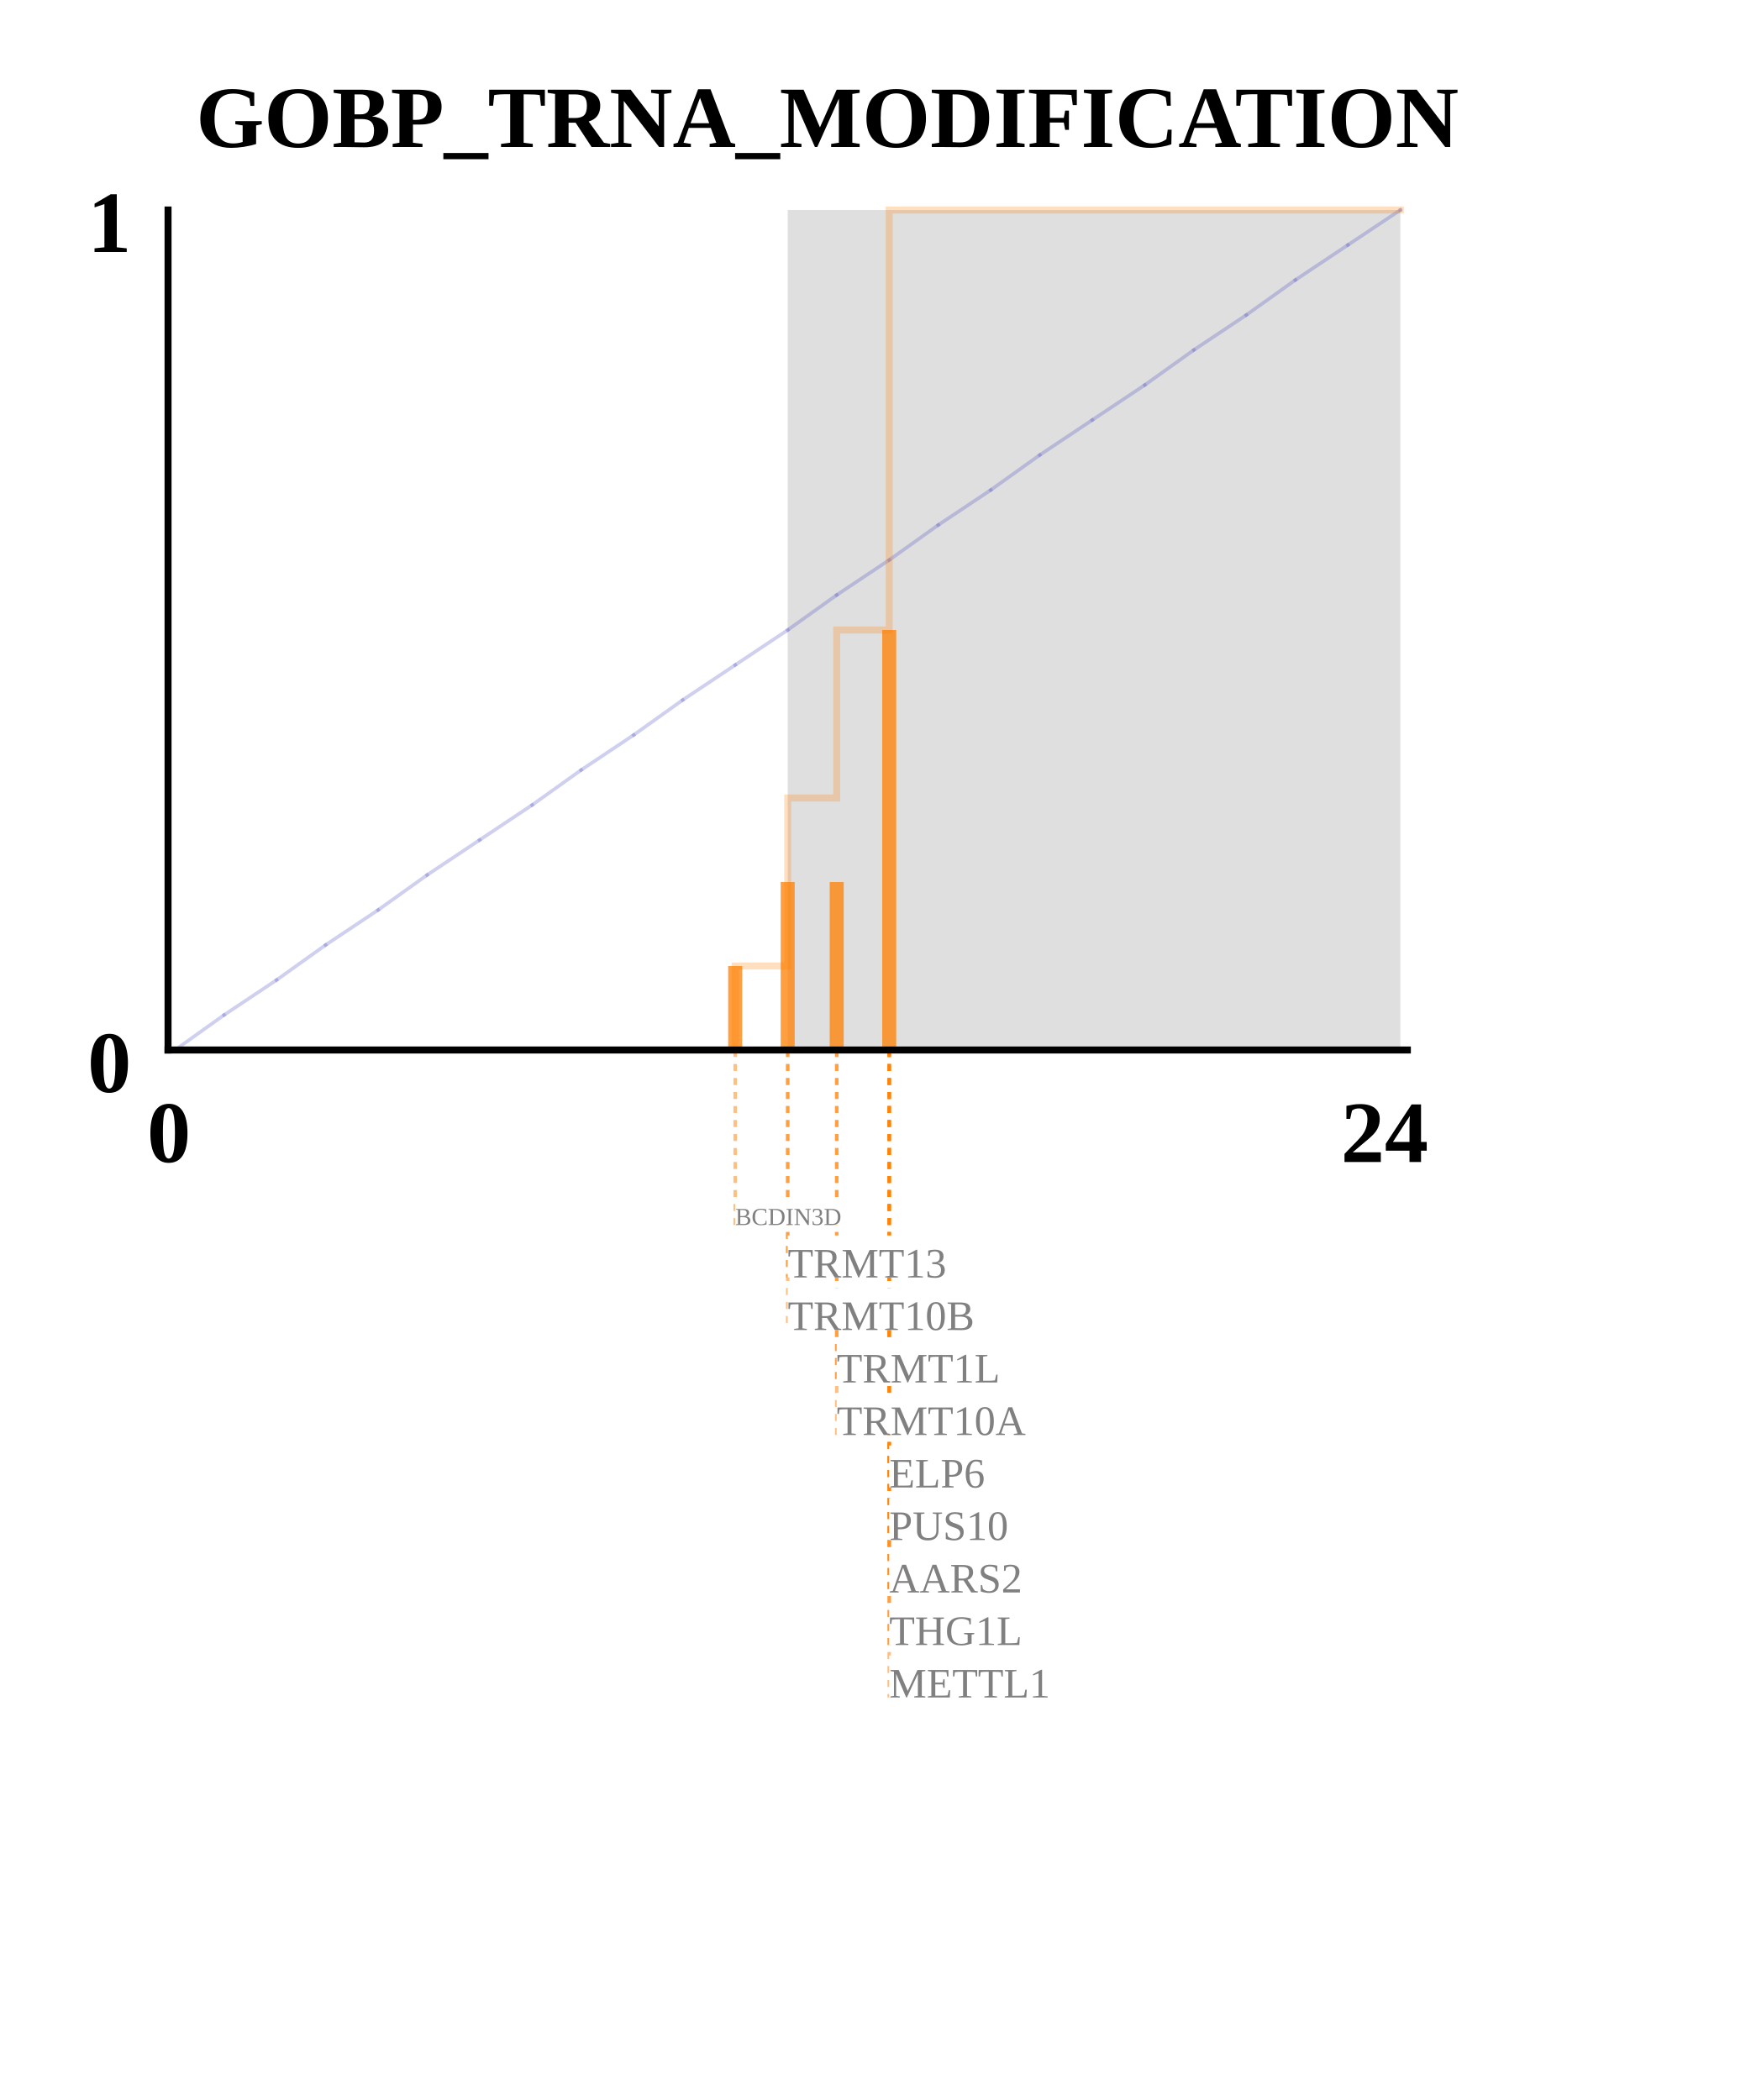
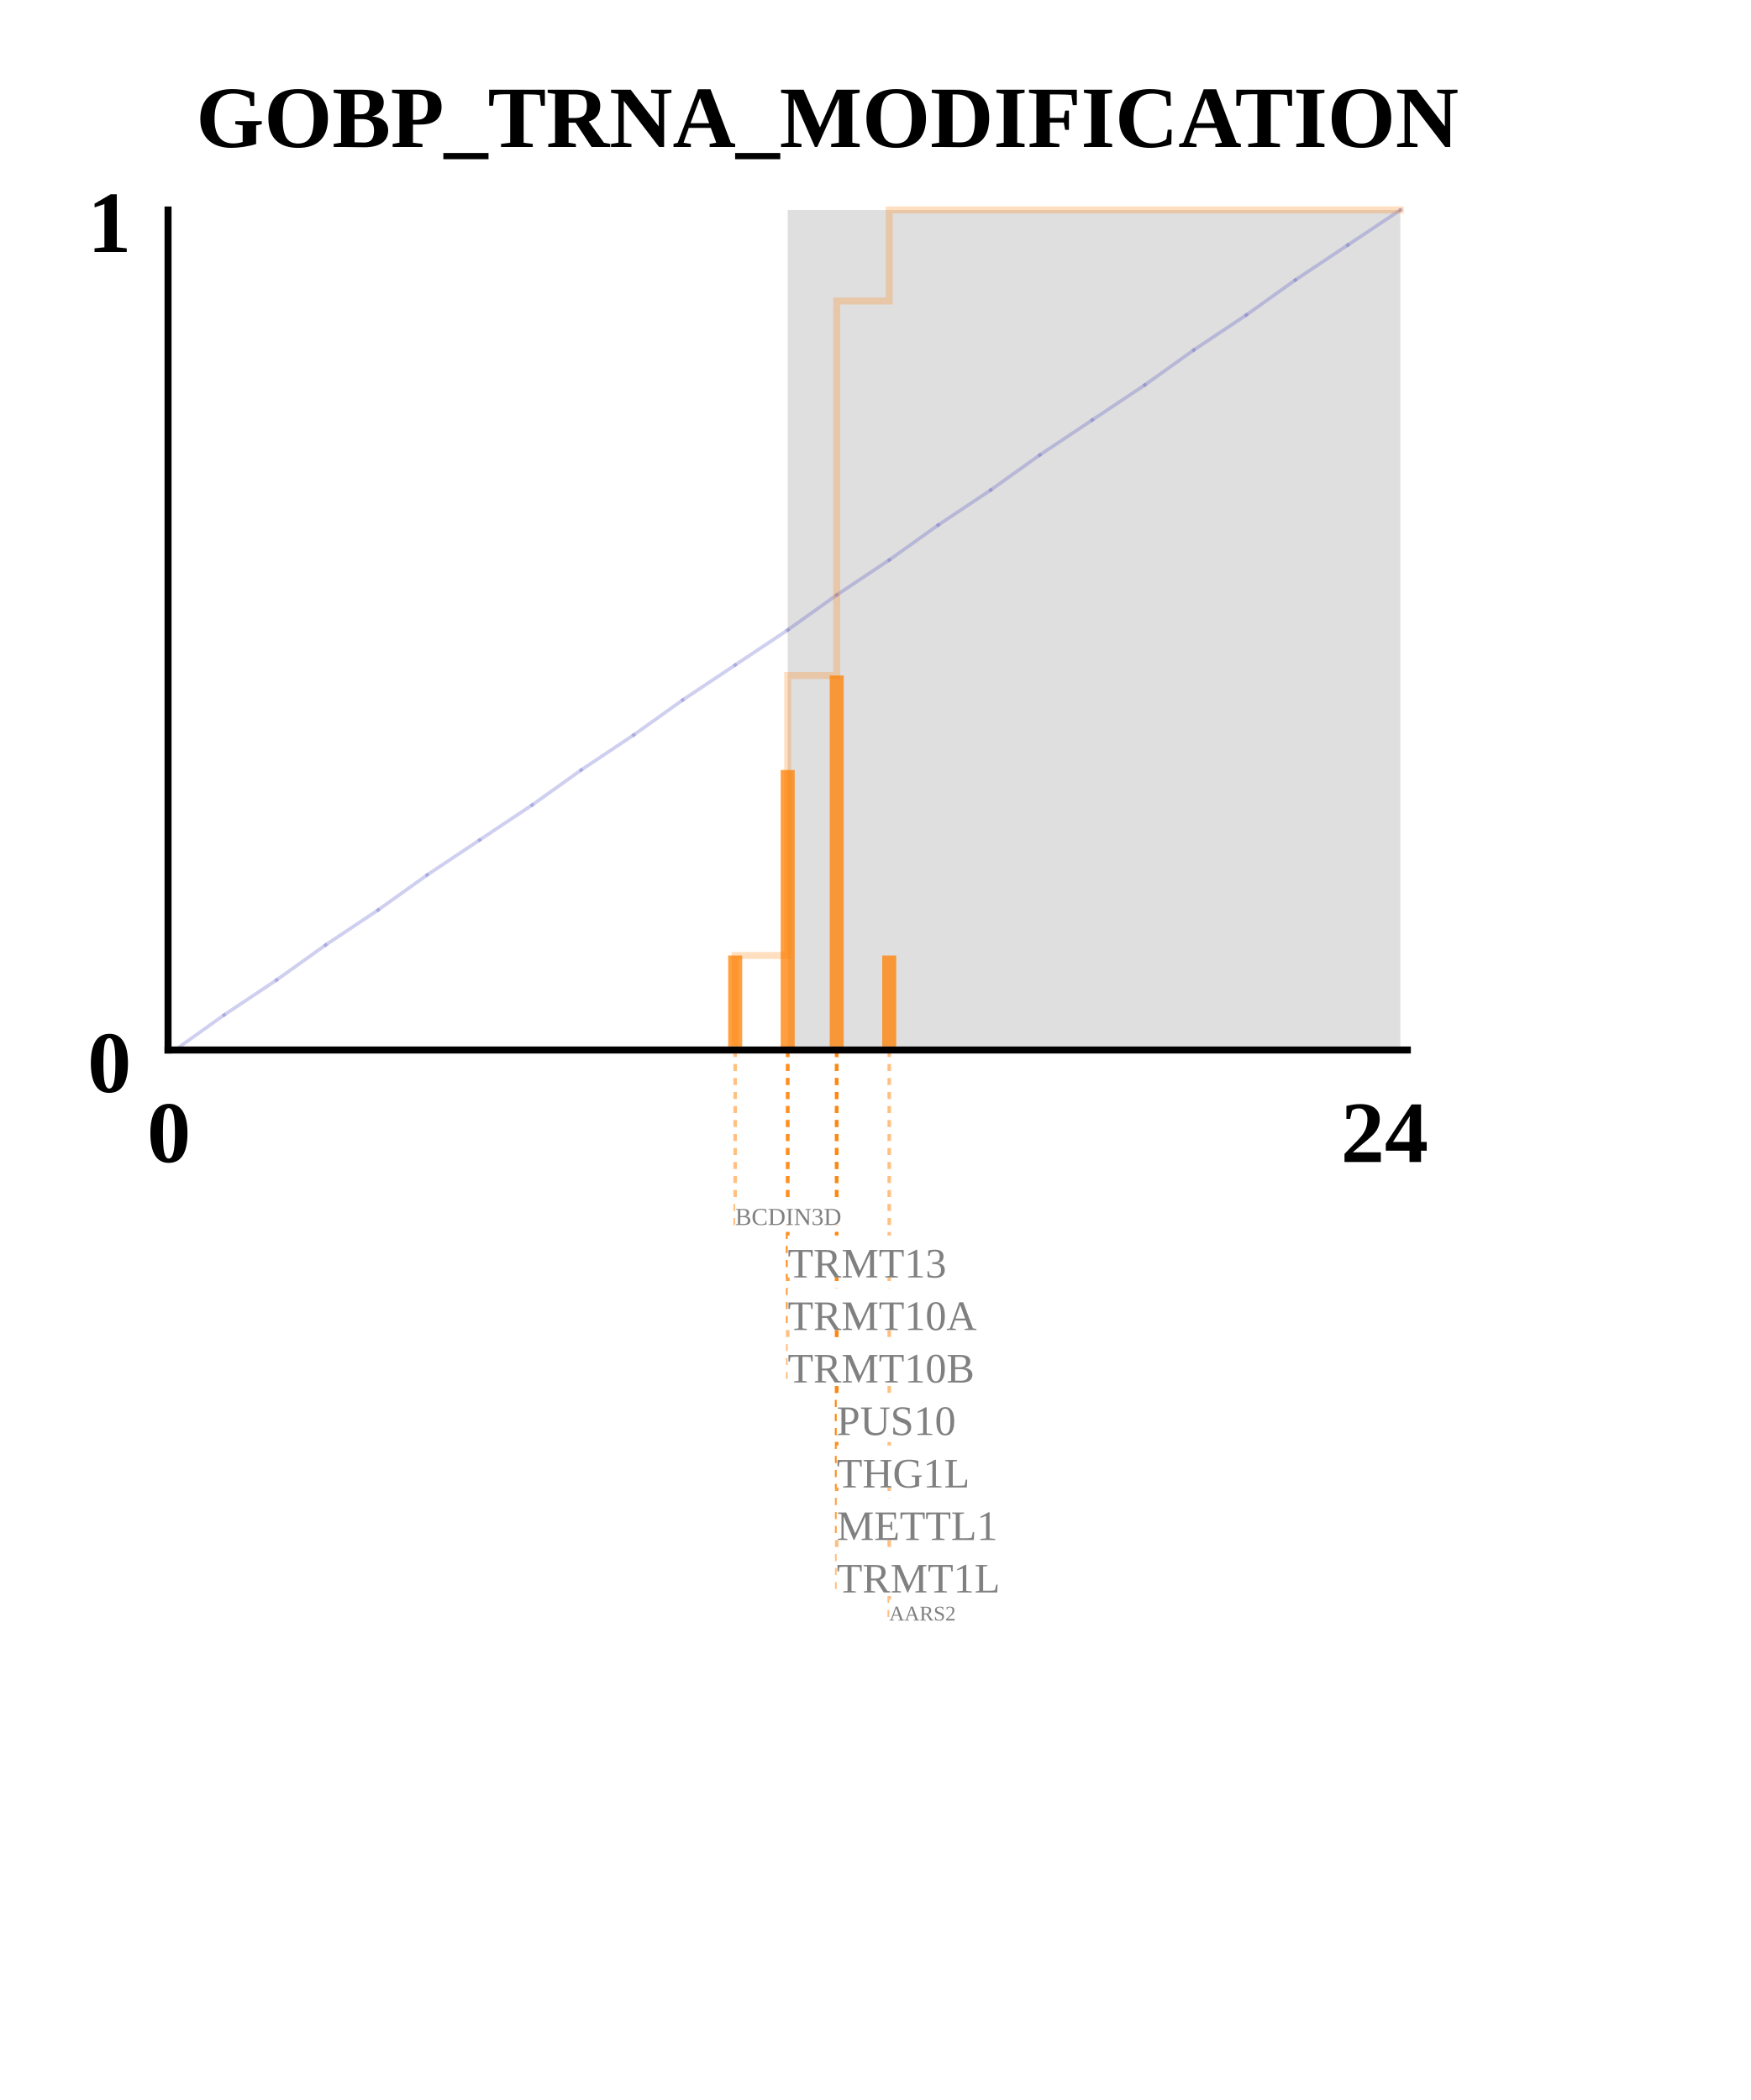
<svg xmlns="http://www.w3.org/2000/svg" height="158.75mm" version="1.1" viewBox="0 0 500 600" width="132.292mm" x="0mm" y="0mm">
  <rect height="1200" style="fill:rgb(255,255,255);stroke:none;" width="1000" x="0" y="0" />
  <rect height="240" style="fill:rgb(191,191,191);fill-opacity:0.498;stroke:none;" width="175" x="225" y="60" />
  <line style="fill:none;stroke:rgb(63,63,191);stroke-opacity:0.247;stroke-miterlimit:10;stroke-linecap:square;" x1="50" x2="50" y1="300" y2="300" />
  <line style="fill:none;stroke:rgb(63,63,191);stroke-opacity:0.247;stroke-miterlimit:10;stroke-linecap:square;" x1="50" x2="64" y1="300" y2="290" />
  <line style="fill:none;stroke:rgb(63,63,191);stroke-opacity:0.247;stroke-miterlimit:10;stroke-linecap:square;" x1="64" x2="79" y1="290" y2="280" />
  <line style="fill:none;stroke:rgb(63,63,191);stroke-opacity:0.247;stroke-miterlimit:10;stroke-linecap:square;" x1="79" x2="93" y1="280" y2="270" />
  <line style="fill:none;stroke:rgb(63,63,191);stroke-opacity:0.247;stroke-miterlimit:10;stroke-linecap:square;" x1="93" x2="108" y1="270" y2="260" />
  <line style="fill:none;stroke:rgb(63,63,191);stroke-opacity:0.247;stroke-miterlimit:10;stroke-linecap:square;" x1="108" x2="122" y1="260" y2="250" />
  <line style="fill:none;stroke:rgb(63,63,191);stroke-opacity:0.247;stroke-miterlimit:10;stroke-linecap:square;" x1="122" x2="137" y1="250" y2="240" />
  <line style="fill:none;stroke:rgb(63,63,191);stroke-opacity:0.247;stroke-miterlimit:10;stroke-linecap:square;" x1="137" x2="152" y1="240" y2="230" />
  <line style="fill:none;stroke:rgb(63,63,191);stroke-opacity:0.247;stroke-miterlimit:10;stroke-linecap:square;" x1="152" x2="166" y1="230" y2="220" />
  <line style="fill:none;stroke:rgb(63,63,191);stroke-opacity:0.247;stroke-miterlimit:10;stroke-linecap:square;" x1="166" x2="181" y1="220" y2="210" />
  <line style="fill:none;stroke:rgb(63,63,191);stroke-opacity:0.247;stroke-miterlimit:10;stroke-linecap:square;" x1="181" x2="195" y1="210" y2="200" />
  <line style="fill:none;stroke:rgb(63,63,191);stroke-opacity:0.247;stroke-miterlimit:10;stroke-linecap:square;" x1="195" x2="210" y1="200" y2="190" />
  <line style="fill:none;stroke:rgb(63,63,191);stroke-opacity:0.247;stroke-miterlimit:10;stroke-linecap:square;" x1="210" x2="225" y1="190" y2="180" />
  <line style="fill:none;stroke:rgb(63,63,191);stroke-opacity:0.247;stroke-miterlimit:10;stroke-linecap:square;" x1="225" x2="239" y1="180" y2="170" />
  <line style="fill:none;stroke:rgb(63,63,191);stroke-opacity:0.247;stroke-miterlimit:10;stroke-linecap:square;" x1="239" x2="254" y1="170" y2="160" />
  <line style="fill:none;stroke:rgb(63,63,191);stroke-opacity:0.247;stroke-miterlimit:10;stroke-linecap:square;" x1="254" x2="268" y1="160" y2="150" />
  <line style="fill:none;stroke:rgb(63,63,191);stroke-opacity:0.247;stroke-miterlimit:10;stroke-linecap:square;" x1="268" x2="283" y1="150" y2="140" />
  <line style="fill:none;stroke:rgb(63,63,191);stroke-opacity:0.247;stroke-miterlimit:10;stroke-linecap:square;" x1="283" x2="297" y1="140" y2="130" />
  <line style="fill:none;stroke:rgb(63,63,191);stroke-opacity:0.247;stroke-miterlimit:10;stroke-linecap:square;" x1="297" x2="312" y1="130" y2="120" />
  <line style="fill:none;stroke:rgb(63,63,191);stroke-opacity:0.247;stroke-miterlimit:10;stroke-linecap:square;" x1="312" x2="327" y1="120" y2="110" />
  <line style="fill:none;stroke:rgb(63,63,191);stroke-opacity:0.247;stroke-miterlimit:10;stroke-linecap:square;" x1="327" x2="341" y1="110" y2="100" />
  <line style="fill:none;stroke:rgb(63,63,191);stroke-opacity:0.247;stroke-miterlimit:10;stroke-linecap:square;" x1="341" x2="356" y1="100" y2="90" />
  <line style="fill:none;stroke:rgb(63,63,191);stroke-opacity:0.247;stroke-miterlimit:10;stroke-linecap:square;" x1="356" x2="370" y1="90" y2="80" />
  <line style="fill:none;stroke:rgb(63,63,191);stroke-opacity:0.247;stroke-miterlimit:10;stroke-linecap:square;" x1="370" x2="385" y1="80" y2="70" />
  <line style="fill:none;stroke:rgb(63,63,191);stroke-opacity:0.247;stroke-miterlimit:10;stroke-linecap:square;" x1="385" x2="400" y1="70" y2="60" />
  <line style="fill:none;stroke:rgb(63,63,191);stroke-opacity:0.247;stroke-miterlimit:10;stroke-linecap:square;" x1="400" x2="400" y1="60" y2="60" />
-   <rect height="24" style="fill:rgb(255,127,0);fill-opacity:0.749;stroke:none;" width="4" x="208" y="276" />
+   <rect height="26" style="fill:rgb(255,127,0);fill-opacity:0.749;stroke:none;" width="4" x="208" y="273" />
  <line style="fill:none;stroke:rgb(255,127,0);stroke-opacity:0.247;stroke-width:2;stroke-miterlimit:10;stroke-linecap:square;" x1="50" x2="210" y1="300" y2="300" />
-   <line style="fill:none;stroke:rgb(255,127,0);stroke-opacity:0.247;stroke-width:2;stroke-miterlimit:10;stroke-linecap:square;" x1="210" x2="210" y1="298" y2="278" />
-   <rect height="48" style="fill:rgb(255,127,0);fill-opacity:0.749;stroke:none;" width="4" x="223" y="252" />
-   <line style="fill:none;stroke:rgb(255,127,0);stroke-opacity:0.247;stroke-width:2;stroke-miterlimit:10;stroke-linecap:square;" x1="210" x2="225" y1="276" y2="276" />
-   <line style="fill:none;stroke:rgb(255,127,0);stroke-opacity:0.247;stroke-width:2;stroke-miterlimit:10;stroke-linecap:square;" x1="225" x2="225" y1="274" y2="230" />
-   <rect height="48" style="fill:rgb(255,127,0);fill-opacity:0.749;stroke:none;" width="4" x="237" y="252" />
-   <line style="fill:none;stroke:rgb(255,127,0);stroke-opacity:0.247;stroke-width:2;stroke-miterlimit:10;stroke-linecap:square;" x1="225" x2="239" y1="228" y2="228" />
-   <line style="fill:none;stroke:rgb(255,127,0);stroke-opacity:0.247;stroke-width:2;stroke-miterlimit:10;stroke-linecap:square;" x1="239" x2="239" y1="226" y2="182" />
-   <rect height="120" style="fill:rgb(255,127,0);fill-opacity:0.749;stroke:none;" width="4" x="252" y="180" />
-   <line style="fill:none;stroke:rgb(255,127,0);stroke-opacity:0.247;stroke-width:2;stroke-miterlimit:10;stroke-linecap:square;" x1="239" x2="254" y1="180" y2="180" />
-   <line style="fill:none;stroke:rgb(255,127,0);stroke-opacity:0.247;stroke-width:2;stroke-miterlimit:10;stroke-linecap:square;" x1="254" x2="254" y1="178" y2="62" />
+   <line style="fill:none;stroke:rgb(255,127,0);stroke-opacity:0.247;stroke-width:2;stroke-miterlimit:10;stroke-linecap:square;" x1="210" x2="210" y1="298" y2="275" />
+   <rect height="80" style="fill:rgb(255,127,0);fill-opacity:0.749;stroke:none;" width="4" x="223" y="220" />
+   <line style="fill:none;stroke:rgb(255,127,0);stroke-opacity:0.247;stroke-width:2;stroke-miterlimit:10;stroke-linecap:square;" x1="210" x2="225" y1="273" y2="273" />
+   <line style="fill:none;stroke:rgb(255,127,0);stroke-opacity:0.247;stroke-width:2;stroke-miterlimit:10;stroke-linecap:square;" x1="225" x2="225" y1="271" y2="195" />
+   <rect height="106" style="fill:rgb(255,127,0);fill-opacity:0.749;stroke:none;" width="4" x="237" y="193" />
+   <line style="fill:none;stroke:rgb(255,127,0);stroke-opacity:0.247;stroke-width:2;stroke-miterlimit:10;stroke-linecap:square;" x1="225" x2="239" y1="193" y2="193" />
+   <line style="fill:none;stroke:rgb(255,127,0);stroke-opacity:0.247;stroke-width:2;stroke-miterlimit:10;stroke-linecap:square;" x1="239" x2="239" y1="191" y2="88" />
+   <rect height="26" style="fill:rgb(255,127,0);fill-opacity:0.749;stroke:none;" width="4" x="252" y="273" />
+   <line style="fill:none;stroke:rgb(255,127,0);stroke-opacity:0.247;stroke-width:2;stroke-miterlimit:10;stroke-linecap:square;" x1="239" x2="254" y1="86" y2="86" />
+   <line style="fill:none;stroke:rgb(255,127,0);stroke-opacity:0.247;stroke-width:2;stroke-miterlimit:10;stroke-linecap:square;" x1="254" x2="254" y1="84" y2="62" />
  <line style="fill:none;stroke:rgb(255,127,0);stroke-opacity:0.247;stroke-width:2;stroke-miterlimit:10;stroke-linecap:square;" x1="254" x2="400" y1="60" y2="60" />
  <line style="fill:none;stroke:rgb(255,127,0);stroke-opacity:0.498;stroke-miterlimit:2;stroke-dasharray:2;" x1="210" x2="210" y1="300" y2="350" />
  <line style="fill:none;stroke:rgb(255,127,0);stroke-opacity:0.498;stroke-miterlimit:2;stroke-dasharray:2;" x1="225" x2="225" y1="300" y2="365" />
  <line style="fill:none;stroke:rgb(255,127,0);stroke-opacity:0.498;stroke-miterlimit:2;stroke-dasharray:2;" x1="225" x2="225" y1="300" y2="380" />
-   <line style="fill:none;stroke:rgb(255,127,0);stroke-opacity:0.498;stroke-miterlimit:2;stroke-dasharray:2;" x1="239" x2="239" y1="300" y2="395" />
+   <line style="fill:none;stroke:rgb(255,127,0);stroke-opacity:0.498;stroke-miterlimit:2;stroke-dasharray:2;" x1="225" x2="225" y1="300" y2="395" />
  <line style="fill:none;stroke:rgb(255,127,0);stroke-opacity:0.498;stroke-miterlimit:2;stroke-dasharray:2;" x1="239" x2="239" y1="300" y2="410" />
-   <line style="fill:none;stroke:rgb(255,127,0);stroke-opacity:0.498;stroke-miterlimit:2;stroke-dasharray:2;" x1="254" x2="254" y1="300" y2="425" />
-   <line style="fill:none;stroke:rgb(255,127,0);stroke-opacity:0.498;stroke-miterlimit:2;stroke-dasharray:2;" x1="254" x2="254" y1="300" y2="440" />
-   <line style="fill:none;stroke:rgb(255,127,0);stroke-opacity:0.498;stroke-miterlimit:2;stroke-dasharray:2;" x1="254" x2="254" y1="300" y2="455" />
-   <line style="fill:none;stroke:rgb(255,127,0);stroke-opacity:0.498;stroke-miterlimit:2;stroke-dasharray:2;" x1="254" x2="254" y1="300" y2="470" />
-   <line style="fill:none;stroke:rgb(255,127,0);stroke-opacity:0.498;stroke-miterlimit:2;stroke-dasharray:2;" x1="254" x2="254" y1="300" y2="485" />
+   <line style="fill:none;stroke:rgb(255,127,0);stroke-opacity:0.498;stroke-miterlimit:2;stroke-dasharray:2;" x1="239" x2="239" y1="300" y2="425" />
+   <line style="fill:none;stroke:rgb(255,127,0);stroke-opacity:0.498;stroke-miterlimit:2;stroke-dasharray:2;" x1="239" x2="239" y1="300" y2="440" />
+   <line style="fill:none;stroke:rgb(255,127,0);stroke-opacity:0.498;stroke-miterlimit:2;stroke-dasharray:2;" x1="239" x2="239" y1="300" y2="455" />
+   <line style="fill:none;stroke:rgb(255,127,0);stroke-opacity:0.498;stroke-miterlimit:2;stroke-dasharray:2;" x1="254" x2="254" y1="300" y2="463" />
  <line style="fill:none;stroke:rgb(0,0,0);stroke-width:2;stroke-miterlimit:10;stroke-linecap:square;" x1="48" x2="48" y1="60" y2="300" />
  <line style="fill:none;stroke:rgb(0,0,0);stroke-width:2;stroke-miterlimit:10;stroke-linecap:square;" x1="48" x2="402" y1="300" y2="300" />
  <rect height="30" style="fill:rgb(255,255,255);stroke:none;" width="17" x="42" y="308" />
  <text style="fill:rgb(0,0,0);stroke:none;font-size:25px;font-weight:bold;" x="42" y="332">0</text>
  <rect height="30" style="fill:rgb(255,255,255);stroke:none;" width="34" x="383" y="308" />
  <text style="fill:rgb(0,0,0);stroke:none;font-size:25px;font-weight:bold;" x="383" y="332">24</text>
  <text style="fill:rgb(0,0,0);stroke:none;font-size:25px;font-weight:bold;" x="25" y="312">0</text>
  <text style="fill:rgb(0,0,0);stroke:none;font-size:25px;font-weight:bold;" x="25" y="72">1</text>
  <text style="fill:rgb(0,0,0);stroke:none;font-size:25px;font-weight:bold;" x="56" y="42">GOBP_TRNA_MODIFICATION</text>
  <rect height="7" style="fill:rgb(255,255,255);stroke:none;" width="31" x="210" y="343" />
  <text style="fill:rgb(128,128,128);stroke:none;font-size:7px;" x="210" y="350">BCDIN3D</text>
  <rect height="12" style="fill:rgb(255,255,255);stroke:none;" width="48" x="225" y="353" />
  <text style="fill:rgb(128,128,128);stroke:none;" x="225" y="365">TRMT13</text>
  <rect height="12" style="fill:rgb(255,255,255);stroke:none;" width="56" x="225" y="368" />
-   <text style="fill:rgb(128,128,128);stroke:none;" x="225" y="380">TRMT10B</text>
-   <rect height="12" style="fill:rgb(255,255,255);stroke:none;" width="46" x="239" y="383" />
-   <text style="fill:rgb(128,128,128);stroke:none;" x="239" y="395">TRMT1L</text>
-   <rect height="12" style="fill:rgb(255,255,255);stroke:none;" width="56" x="239" y="398" />
-   <text style="fill:rgb(128,128,128);stroke:none;" x="239" y="410">TRMT10A</text>
-   <rect height="12" style="fill:rgb(255,255,255);stroke:none;" width="30" x="254" y="413" />
-   <text style="fill:rgb(128,128,128);stroke:none;" x="254" y="425">ELP6</text>
-   <rect height="12" style="fill:rgb(255,255,255);stroke:none;" width="41" x="254" y="428" />
-   <text style="fill:rgb(128,128,128);stroke:none;" x="254" y="440">PUS10</text>
-   <rect height="12" style="fill:rgb(255,255,255);stroke:none;" width="40" x="254" y="443" />
-   <text style="fill:rgb(128,128,128);stroke:none;" x="254" y="455">AARS2</text>
-   <rect height="12" style="fill:rgb(255,255,255);stroke:none;" width="39" x="254" y="458" />
-   <text style="fill:rgb(128,128,128);stroke:none;" x="254" y="470">THG1L</text>
-   <rect height="12" style="fill:rgb(255,255,255);stroke:none;" width="46" x="254" y="473" />
-   <text style="fill:rgb(128,128,128);stroke:none;" x="254" y="485">METTL1</text>
+   <text style="fill:rgb(128,128,128);stroke:none;" x="225" y="380">TRMT10A</text>
+   <rect height="12" style="fill:rgb(255,255,255);stroke:none;" width="56" x="225" y="383" />
+   <text style="fill:rgb(128,128,128);stroke:none;" x="225" y="395">TRMT10B</text>
+   <rect height="12" style="fill:rgb(255,255,255);stroke:none;" width="41" x="239" y="398" />
+   <text style="fill:rgb(128,128,128);stroke:none;" x="239" y="410">PUS10</text>
+   <rect height="12" style="fill:rgb(255,255,255);stroke:none;" width="39" x="239" y="413" />
+   <text style="fill:rgb(128,128,128);stroke:none;" x="239" y="425">THG1L</text>
+   <rect height="12" style="fill:rgb(255,255,255);stroke:none;" width="46" x="239" y="428" />
+   <text style="fill:rgb(128,128,128);stroke:none;" x="239" y="440">METTL1</text>
+   <rect height="12" style="fill:rgb(255,255,255);stroke:none;" width="46" x="239" y="443" />
+   <text style="fill:rgb(128,128,128);stroke:none;" x="239" y="455">TRMT1L</text>
+   <rect height="6" style="fill:rgb(255,255,255);stroke:none;" width="20" x="254" y="457" />
+   <text style="fill:rgb(128,128,128);stroke:none;font-size:6px;" x="254" y="463">AARS2</text>
</svg>
